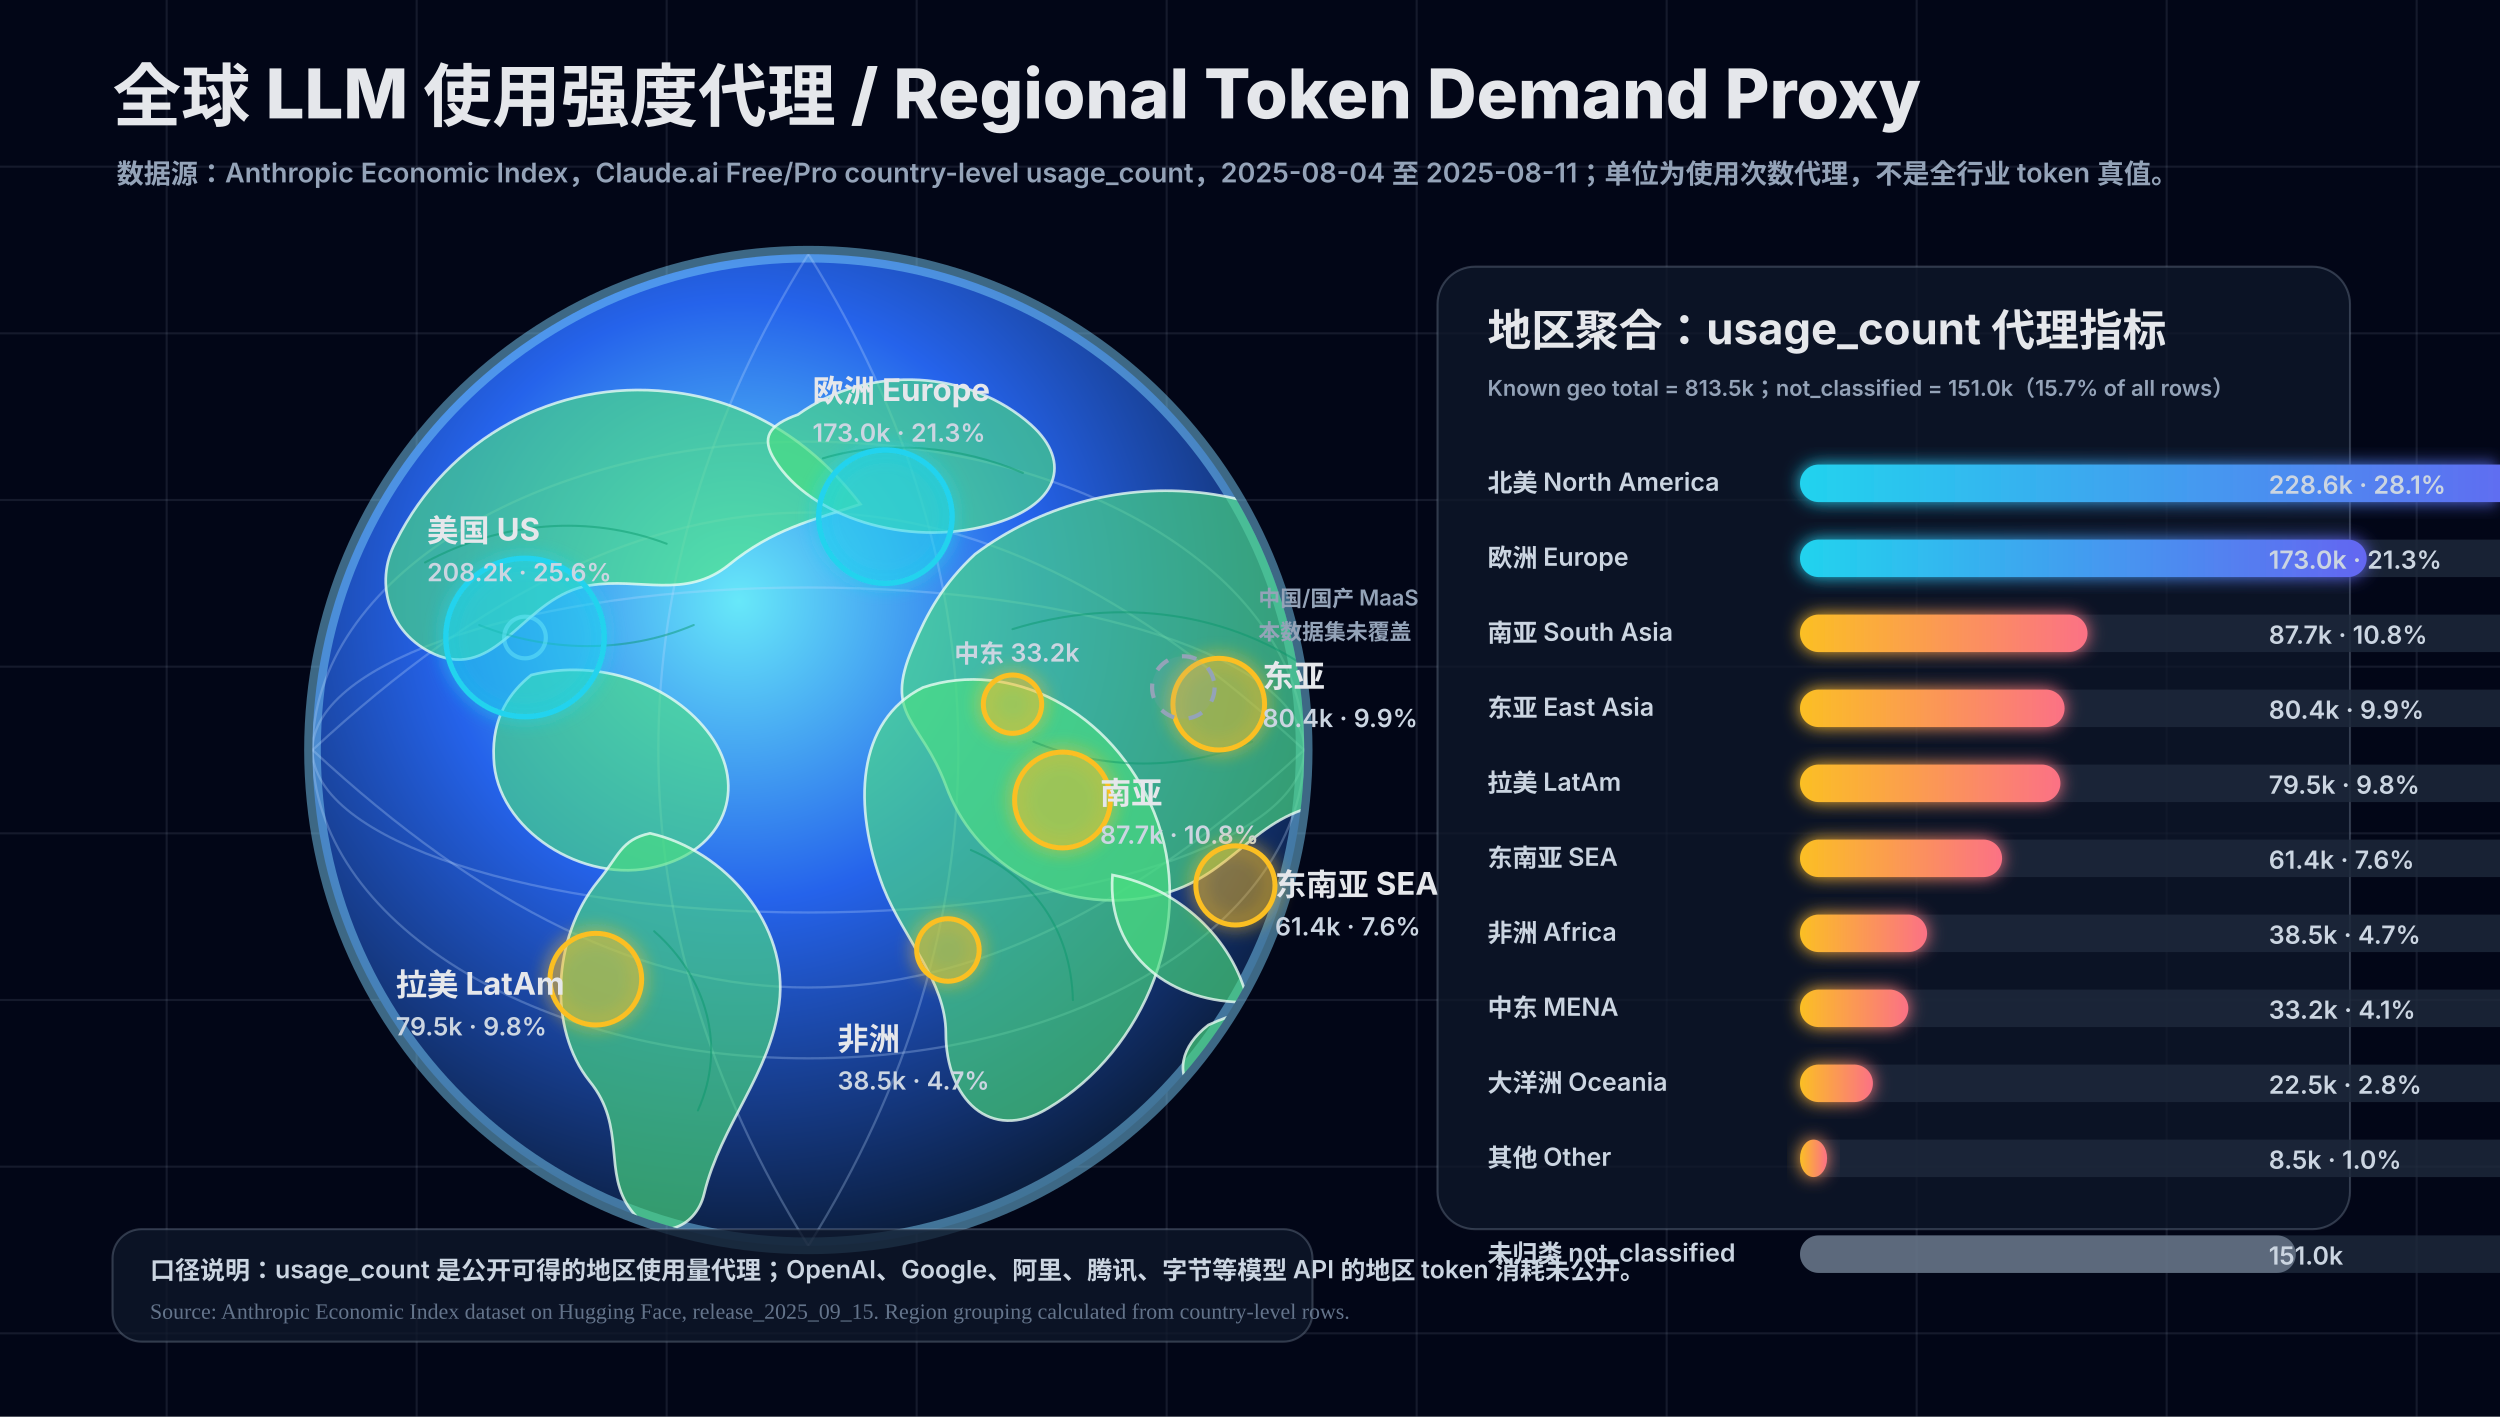
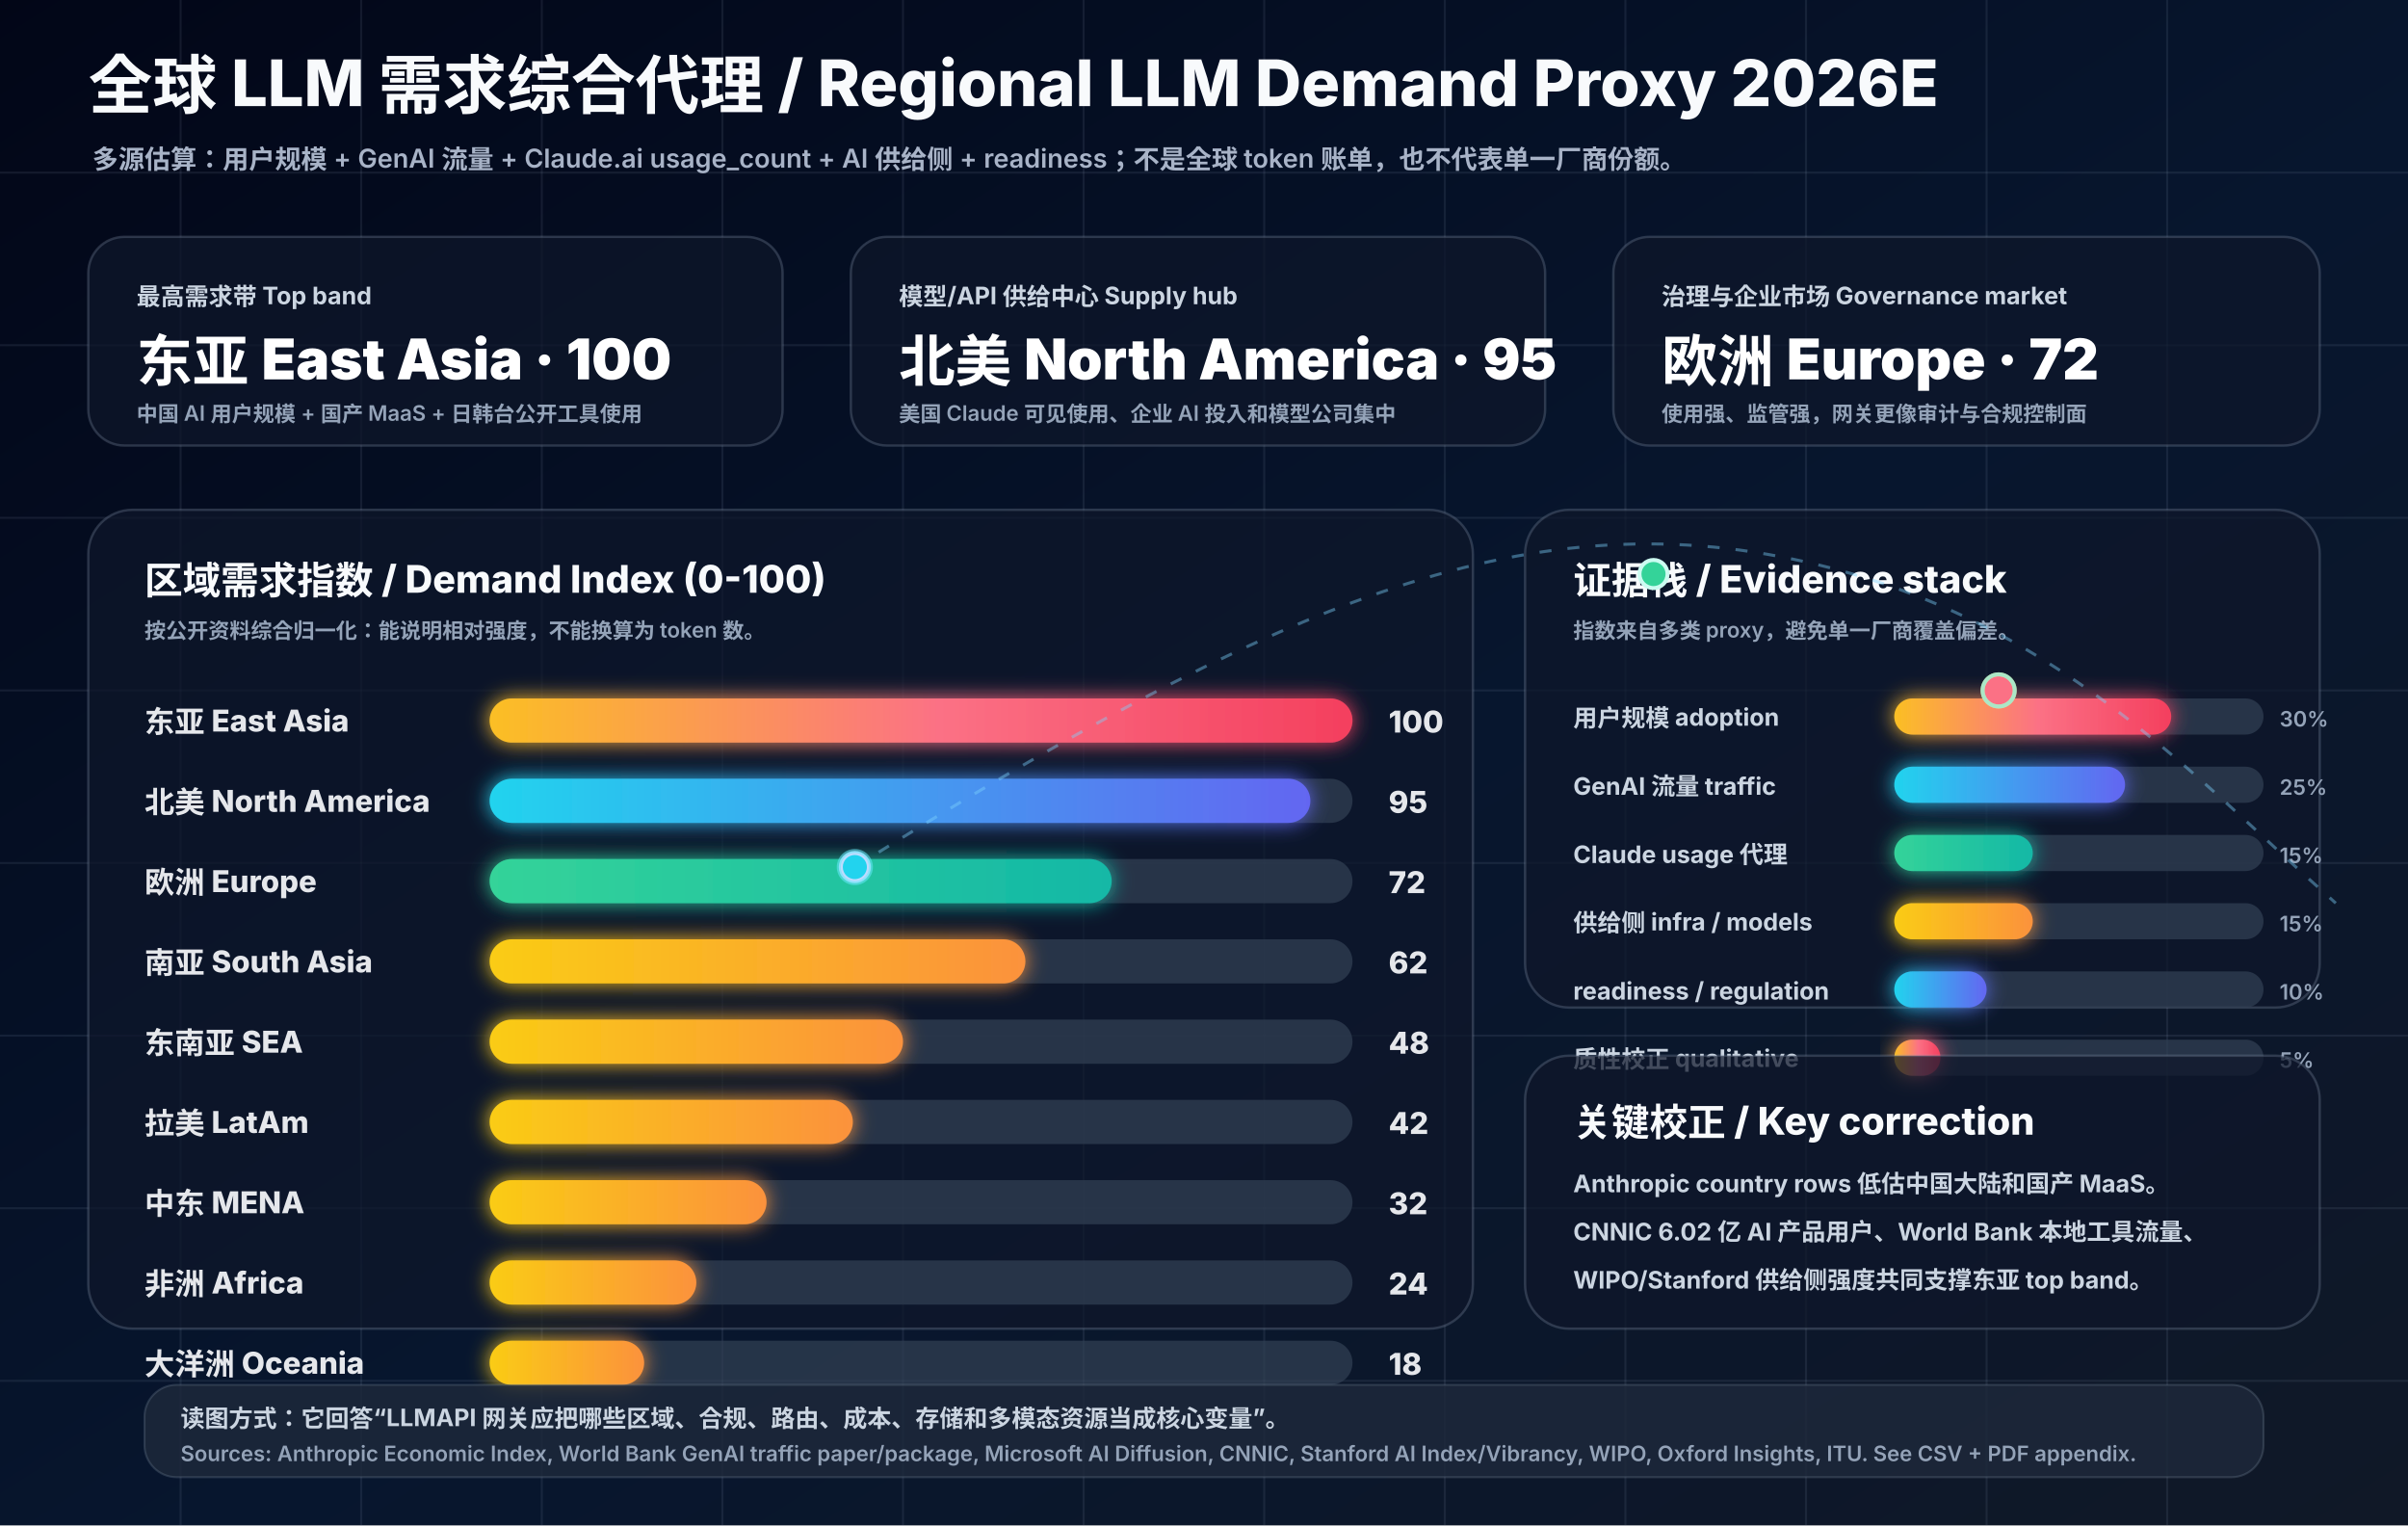
- <svg xmlns="http://www.w3.org/2000/svg" viewBox="0 0 1200 680" role="img" aria-labelledby="title desc">
+ <svg xmlns="http://www.w3.org/2000/svg" viewBox="0 0 1200 760" role="img" aria-labelledby="title desc">
  <defs>
-     <radialGradient id="ocean" cx="43%" cy="35%" r="72%">
-       <stop offset="0%" stop-color="#67e8f9" />
-       <stop offset="42%" stop-color="#2563eb" />
-       <stop offset="100%" stop-color="#06111f" />
-     </radialGradient>
-     <linearGradient id="barBlue" x1="0" x2="1">
+     <linearGradient id="bg" x1="0" y1="0" x2="1" y2="1">
+       <stop offset="0%" stop-color="#020617" />
+       <stop offset="54%" stop-color="#07162e" />
+       <stop offset="100%" stop-color="#101827" />
+     </linearGradient>
+     <linearGradient id="asia" x1="0" x2="1">
+       <stop offset="0%" stop-color="#fbbf24" />
+       <stop offset="52%" stop-color="#fb7185" />
+       <stop offset="100%" stop-color="#f43f5e" />
+     </linearGradient>
+     <linearGradient id="blue" x1="0" x2="1">
      <stop offset="0%" stop-color="#22d3ee" />
      <stop offset="100%" stop-color="#6366f1" />
    </linearGradient>
-     <linearGradient id="barAmber" x1="0" x2="1">
-       <stop offset="0%" stop-color="#fbbf24" />
-       <stop offset="100%" stop-color="#fb7185" />
+     <linearGradient id="green" x1="0" x2="1">
+       <stop offset="0%" stop-color="#34d399" />
+       <stop offset="100%" stop-color="#14b8a6" />
    </linearGradient>
-     <filter id="glow" x="-45%" y="-45%" width="190%" height="190%">
-       <feGaussianBlur stdDeviation="4" result="blur" />
+     <linearGradient id="warm" x1="0" x2="1">
+       <stop offset="0%" stop-color="#facc15" />
+       <stop offset="100%" stop-color="#fb923c" />
+     </linearGradient>
+     <filter id="glow" x="-30%" y="-60%" width="180%" height="220%">
+       <feGaussianBlur stdDeviation="5" result="blur" />
      <feMerge>
        <feMergeNode in="blur" />
        <feMergeNode in="SourceGraphic" />
      </feMerge>
    </filter>
-     <clipPath id="globeClip">
-       <circle cx="388" cy="360" r="238" />
-     </clipPath>
    <style>
-       .bg { fill: #020617; }
-       .grid { stroke: rgba(148, 163, 184, .13); stroke-width: 1; fill: none; }
-       .title { font-family: ui-sans-serif, system-ui, -apple-system, BlinkMacSystemFont, "Segoe UI", sans-serif; fill: #e5e7eb; font-size: 33px; font-weight: 820; letter-spacing: 0; }
-       .subtitle { font-family: ui-sans-serif, system-ui, -apple-system, BlinkMacSystemFont, "Segoe UI", sans-serif; fill: #94a3b8; font-size: 13px; font-weight: 560; letter-spacing: 0; }
-       .label { font-family: ui-sans-serif, system-ui, -apple-system, BlinkMacSystemFont, "Segoe UI", sans-serif; fill: #e5e7eb; font-size: 15px; font-weight: 740; letter-spacing: 0; }
-       .small { font-family: ui-sans-serif, system-ui, -apple-system, BlinkMacSystemFont, "Segoe UI", sans-serif; fill: #cbd5e1; font-size: 12px; font-weight: 620; letter-spacing: 0; }
-       .tiny { font-family: ui-sans-serif, system-ui, -apple-system, BlinkMacSystemFont, "Segoe UI", sans-serif; fill: #94a3b8; font-size: 10.5px; font-weight: 620; letter-spacing: 0; }
-       .panel { fill: rgba(15, 23, 42, .78); stroke: rgba(148, 163, 184, .30); stroke-width: 1; }
-       .ocean { fill: url(#ocean); stroke: rgba(125, 211, 252, .48); stroke-width: 8; }
-       .latlon { fill: none; stroke: rgba(191, 219, 254, .28); stroke-width: 1.1; }
-       .land { fill: rgba(74, 222, 128, .64); stroke: rgba(236, 253, 245, .78); stroke-width: 1.3; }
-       .terrain { fill: none; stroke: rgba(5, 150, 105, .45); stroke-width: 1; stroke-linecap: round; }
-       .bubble { fill: rgba(34, 211, 238, .32); stroke: #22d3ee; stroke-width: 2.6; filter: url(#glow); }
-       .bubble2 { fill: rgba(251, 191, 36, .28); stroke: #fbbf24; stroke-width: 2.4; filter: url(#glow); }
-       .missing { fill: rgba(148, 163, 184, .15); stroke: #94a3b8; stroke-width: 2; stroke-dasharray: 7 7; }
-       .barBg { fill: rgba(30, 41, 59, .82); }
-       .bar { fill: url(#barBlue); filter: url(#glow); }
-       .barWarm { fill: url(#barAmber); filter: url(#glow); }
-       .barUnknown { fill: rgba(148, 163, 184, .55); }
-       .source { fill: #64748b; font-size: 10.5px; }
-       .pulse { fill: none; stroke: #67e8f9; stroke-width: 2; opacity: .5; animation: pulse 2.8s ease-out infinite; }
-       @keyframes pulse { 0% { r: 8; opacity: .55; } 100% { r: 46; opacity: 0; } }
+       .bg { fill: url(#bg); }
+       .grid { stroke: rgba(148, 163, 184, .12); stroke-width: 1; }
+       .title { font: 820 32px ui-sans-serif, system-ui, -apple-system, BlinkMacSystemFont, "Segoe UI", sans-serif; fill: #f8fafc; letter-spacing: 0; }
+       .subtitle { font: 640 13px ui-sans-serif, system-ui, -apple-system, BlinkMacSystemFont, "Segoe UI", sans-serif; fill: #a8b3c7; letter-spacing: 0; }
+       .h2 { font: 800 19px ui-sans-serif, system-ui, -apple-system, BlinkMacSystemFont, "Segoe UI", sans-serif; fill: #f8fafc; letter-spacing: 0; }
+       .label { font: 760 15px ui-sans-serif, system-ui, -apple-system, BlinkMacSystemFont, "Segoe UI", sans-serif; fill: #e5e7eb; letter-spacing: 0; }
+       .small { font: 650 12px ui-sans-serif, system-ui, -apple-system, BlinkMacSystemFont, "Segoe UI", sans-serif; fill: #cbd5e1; letter-spacing: 0; }
+       .tiny { font: 620 10.6px ui-sans-serif, system-ui, -apple-system, BlinkMacSystemFont, "Segoe UI", sans-serif; fill: #94a3b8; letter-spacing: 0; }
+       .num { font: 860 28px ui-sans-serif, system-ui, -apple-system, BlinkMacSystemFont, "Segoe UI", sans-serif; fill: #ffffff; letter-spacing: 0; }
+       .panel { fill: rgba(15, 23, 42, .72); stroke: rgba(148, 163, 184, .26); stroke-width: 1.2; }
+       .chip { fill: rgba(30, 41, 59, .82); stroke: rgba(148, 163, 184, .22); stroke-width: 1; }
+       .track { fill: rgba(51, 65, 85, .70); }
+       .barAsia { fill: url(#asia); filter: url(#glow); }
+       .barBlue { fill: url(#blue); filter: url(#glow); }
+       .barGreen { fill: url(#green); filter: url(#glow); }
+       .barWarm { fill: url(#warm); filter: url(#glow); }
+       .dotAsia { fill: #fb7185; stroke: #fde68a; stroke-width: 2; }
+       .dotBlue { fill: #22d3ee; stroke: #bfdbfe; stroke-width: 2; }
+       .dotGreen { fill: #34d399; stroke: #ccfbf1; stroke-width: 2; }
+       .muted { fill: #64748b; }
+       .mapLand { fill: rgba(45, 212, 191, .28); stroke: rgba(165, 243, 252, .42); stroke-width: 1.2; }
+       .route { fill: none; stroke: rgba(125, 211, 252, .42); stroke-width: 1.5; stroke-dasharray: 6 8; }
+       .pulse { fill: none; stroke: #67e8f9; stroke-width: 2; opacity: .55; animation: pulse 2.6s ease-out infinite; }
+       @keyframes pulse { 0% { r: 8; opacity: .55; } 100% { r: 42; opacity: 0; } }
    </style>
  </defs>
-   <rect class="bg" width="1200" height="680" />
-   <path class="grid" d="M0 80H1200M0 160H1200M0 240H1200M0 320H1200M0 400H1200M0 480H1200M0 560H1200M0 640H1200" />
-   <path class="grid" d="M80 0V680M200 0V680M320 0V680M440 0V680M560 0V680M680 0V680M800 0V680M920 0V680M1040 0V680M1160 0V680" />
-   <text x="54" y="58" class="title">全球 LLM 使用强度代理 / Regional Token Demand Proxy</text>
-   <text x="56" y="88" class="subtitle">数据源：Anthropic Economic Index，Claude.ai Free/Pro country-level usage_count，2025-08-04 至 2025-08-11；单位为使用次数代理，不是全行业 token 真值。</text>
-   <circle cx="388" cy="360" r="238" class="ocean" />
-   <g clip-path="url(#globeClip)">
-     <ellipse cx="388" cy="360" rx="238" ry="78" class="latlon" />
-     <ellipse cx="388" cy="360" rx="238" ry="148" class="latlon" />
-     <path class="latlon" d="M150 360C232 284 309 246 388 246s156 38 238 114" />
-     <path class="latlon" d="M150 360C232 436 309 474 388 474s156-38 238-114" />
-     <path class="latlon" d="M388 122C340 199 316 279 316 360s24 161 72 238" />
-     <path class="latlon" d="M388 122C436 199 460 279 460 360s-24 161-72 238" />
-     <path class="land" d="M190 260c25-50 77-78 131-72 38 4 69 24 92 54-24 8-42 12-63 29-21 17-43 6-67 10-31 5-43 44-72 34-24-9-32-35-21-55z" />
-     <path class="land" d="M255 324c32-8 68 4 86 29 18 25 7 55-26 63-35 9-77-18-78-52-1-20 8-32 18-40z" />
-     <path class="land" d="M312 400c36 8 67 44 62 82-4 33-28 58-36 91-4 17-23 24-35 8-14-18-2-40-20-62-20-25-18-69 4-96 10-12 11-20 25-23z" />
-     <path class="land" d="M383 199c35-25 83-21 112 5 20 18 13 39-20 48-40 11-86-4-103-31-7-11-3-17 11-22z" />
-     <path class="land" d="M468 266c63-47 151-38 196 16 34 41 17 93-33 105-33 8-42 38-82 44-44 7-82-18-95-54-12-32-30-33-16-66 7-17 15-31 30-45z" />
-     <path class="land" d="M443 330c42-14 91 11 111 60 21 52-4 114-51 142-28 17-49-5-49-36 0-25-20-45-30-70-15-39-13-80 19-96z" />
-     <path class="land" d="M534 420c31 6 58 30 65 61-36 1-68-22-65-61z" />
-     <path class="land" d="M580 492c45-21 94-5 122 27-30 30-96 36-127 8-12-11-8-25 5-35z" />
-     <path class="terrain" d="M204 270c37-20 79-23 116-9M230 300c32 13 70 14 103 0M395 220c30-9 66-6 96 7M486 302c52-16 105-8 145 21M496 356c34 14 72 14 105 0M466 408c30 13 48 38 49 72M314 447c25 22 35 55 21 86M592 516c29 10 63 11 91 0" />
+   <rect class="bg" width="1200" height="760" />
+   <path class="grid" d="M0 86H1200M0 172H1200M0 258H1200M0 344H1200M0 430H1200M0 516H1200M0 602H1200M0 688H1200" />
+   <path class="grid" d="M90 0V760M180 0V760M270 0V760M360 0V760M450 0V760M540 0V760M630 0V760M720 0V760M810 0V760M900 0V760M990 0V760M1080 0V760" />
+   <text x="44" y="54" class="title">全球 LLM 需求综合代理 / Regional LLM Demand Proxy 2026E</text>
+   <text x="46" y="84" class="subtitle">多源估算：用户规模 + GenAI 流量 + Claude.ai usage_count + AI 供给侧 + readiness；不是全球 token 账单，也不代表单一厂商份额。</text>
+   <g transform="translate(44 118)">
+     <rect class="panel" width="346" height="104" rx="18" />
+     <text x="24" y="34" class="small">最高需求带 Top band</text>
+     <text x="24" y="72" class="num">东亚 East Asia · 100</text>
+     <text x="24" y="92" class="tiny">中国 AI 用户规模 + 国产 MaaS + 日韩台公开工具使用</text>
  </g>
-   <circle cx="252" cy="306" r="38" class="bubble" />
-   <circle cx="252" cy="306" r="10" class="pulse" />
-   <text x="205" y="260" class="label">美国 US</text>
-   <text x="205" y="279" class="small">208.2k · 25.6%</text>
-   <circle cx="425" cy="248" r="32" class="bubble" />
-   <text x="390" y="193" class="label">欧洲 Europe</text>
-   <text x="390" y="212" class="small">173.0k · 21.3%</text>
-   <circle cx="510" cy="384" r="23" class="bubble2" />
-   <text x="528" y="386" class="label">南亚</text>
-   <text x="528" y="405" class="small">87.7k · 10.8%</text>
-   <circle cx="585" cy="338" r="22" class="bubble2" />
-   <text x="606" y="330" class="label">东亚</text>
-   <text x="606" y="349" class="small">80.4k · 9.9%</text>
-   <circle cx="286" cy="470" r="22" class="bubble2" />
-   <text x="190" y="478" class="label">拉美 LatAm</text>
-   <text x="190" y="497" class="small">79.5k · 9.8%</text>
-   <circle cx="593" cy="425" r="19" class="bubble2" />
-   <text x="612" y="430" class="label">东南亚 SEA</text>
-   <text x="612" y="449" class="small">61.4k · 7.6%</text>
-   <circle cx="455" cy="456" r="15" class="bubble2" />
-   <text x="402" y="504" class="label">非洲</text>
-   <text x="402" y="523" class="small">38.5k · 4.7%</text>
-   <circle cx="486" cy="338" r="14" class="bubble2" />
-   <text x="458" y="318" class="small">中东 33.2k</text>
-   <circle cx="568" cy="330" r="15" class="missing" />
-   <text x="604" y="291" class="tiny">中国/国产 MaaS</text>
-   <text x="604" y="307" class="tiny">本数据集未覆盖</text>
-   <g transform="translate(690 128)">
-     <rect class="panel" width="438" height="462" rx="18" />
-     <text x="24" y="38" class="label" style="font-size:21px">地区聚合：usage_count 代理指标</text>
-     <text x="24" y="62" class="tiny">Known geo total = 813.5k；not_classified = 151.0k（15.7% of all rows）</text>
-     <g transform="translate(24 92)">
-       <text x="0" y="16" class="small">北美 North America</text>
-       <rect x="150" y="3" width="360" height="18" rx="9" class="barBg" />
-       <rect x="150" y="3" width="360" height="18" rx="9" class="bar" />
-       <text x="375" y="17" class="small">228.6k · 28.1%</text>
-       <text x="0" y="52" class="small">欧洲 Europe</text>
-       <rect x="150" y="39" width="360" height="18" rx="9" class="barBg" />
-       <rect x="150" y="39" width="272" height="18" rx="9" class="bar" />
-       <text x="375" y="53" class="small">173.0k · 21.3%</text>
-       <text x="0" y="88" class="small">南亚 South Asia</text>
-       <rect x="150" y="75" width="360" height="18" rx="9" class="barBg" />
-       <rect x="150" y="75" width="138" height="18" rx="9" class="barWarm" />
-       <text x="375" y="89" class="small">87.7k · 10.8%</text>
-       <text x="0" y="124" class="small">东亚 East Asia</text>
-       <rect x="150" y="111" width="360" height="18" rx="9" class="barBg" />
-       <rect x="150" y="111" width="127" height="18" rx="9" class="barWarm" />
-       <text x="375" y="125" class="small">80.4k · 9.9%</text>
-       <text x="0" y="160" class="small">拉美 LatAm</text>
-       <rect x="150" y="147" width="360" height="18" rx="9" class="barBg" />
-       <rect x="150" y="147" width="125" height="18" rx="9" class="barWarm" />
-       <text x="375" y="161" class="small">79.5k · 9.8%</text>
-       <text x="0" y="196" class="small">东南亚 SEA</text>
-       <rect x="150" y="183" width="360" height="18" rx="9" class="barBg" />
-       <rect x="150" y="183" width="97" height="18" rx="9" class="barWarm" />
-       <text x="375" y="197" class="small">61.4k · 7.6%</text>
-       <text x="0" y="232" class="small">非洲 Africa</text>
-       <rect x="150" y="219" width="360" height="18" rx="9" class="barBg" />
-       <rect x="150" y="219" width="61" height="18" rx="9" class="barWarm" />
-       <text x="375" y="233" class="small">38.5k · 4.7%</text>
-       <text x="0" y="268" class="small">中东 MENA</text>
-       <rect x="150" y="255" width="360" height="18" rx="9" class="barBg" />
-       <rect x="150" y="255" width="52" height="18" rx="9" class="barWarm" />
-       <text x="375" y="269" class="small">33.2k · 4.1%</text>
-       <text x="0" y="304" class="small">大洋洲 Oceania</text>
-       <rect x="150" y="291" width="360" height="18" rx="9" class="barBg" />
-       <rect x="150" y="291" width="35" height="18" rx="9" class="barWarm" />
-       <text x="375" y="305" class="small">22.5k · 2.8%</text>
-       <text x="0" y="340" class="small">其他 Other</text>
-       <rect x="150" y="327" width="360" height="18" rx="9" class="barBg" />
-       <rect x="150" y="327" width="13" height="18" rx="9" class="barWarm" />
-       <text x="375" y="341" class="small">8.5k · 1.0%</text>
-       <text x="0" y="386" class="small">未归类 not_classified</text>
-       <rect x="150" y="373" width="360" height="18" rx="9" class="barBg" />
-       <rect x="150" y="373" width="238" height="18" rx="9" class="barUnknown" />
-       <text x="375" y="387" class="small">151.0k</text>
+   <g transform="translate(424 118)">
+     <rect class="panel" width="346" height="104" rx="18" />
+     <text x="24" y="34" class="small">模型/API 供给中心 Supply hub</text>
+     <text x="24" y="72" class="num">北美 North America · 95</text>
+     <text x="24" y="92" class="tiny">美国 Claude 可见使用、企业 AI 投入和模型公司集中</text>
+   </g>
+   <g transform="translate(804 118)">
+     <rect class="panel" width="352" height="104" rx="18" />
+     <text x="24" y="34" class="small">治理与企业市场 Governance market</text>
+     <text x="24" y="72" class="num">欧洲 Europe · 72</text>
+     <text x="24" y="92" class="tiny">使用强、监管强，网关更像审计与合规控制面</text>
+   </g>
+   <g transform="translate(44 254)">
+     <rect class="panel" width="690" height="408" rx="22" />
+     <text x="28" y="42" class="h2">区域需求指数 / Demand Index (0-100)</text>
+     <text x="28" y="64" class="tiny">按公开资料综合归一化：能说明相对强度，不能换算为 token 数。</text>
+     <g transform="translate(28 94)">
+       <text x="0" y="17" class="label">东亚 East Asia</text>
+       <rect x="172" y="0" width="430" height="22" rx="11" class="track" />
+       <rect x="172" y="0" width="430" height="22" rx="11" class="barAsia" />
+       <text x="620" y="17" class="label">100</text>
+       <text x="0" y="57" class="label">北美 North America</text>
+       <rect x="172" y="40" width="430" height="22" rx="11" class="track" />
+       <rect x="172" y="40" width="409" height="22" rx="11" class="barBlue" />
+       <text x="620" y="57" class="label">95</text>
+       <text x="0" y="97" class="label">欧洲 Europe</text>
+       <rect x="172" y="80" width="430" height="22" rx="11" class="track" />
+       <rect x="172" y="80" width="310" height="22" rx="11" class="barGreen" />
+       <text x="620" y="97" class="label">72</text>
+       <text x="0" y="137" class="label">南亚 South Asia</text>
+       <rect x="172" y="120" width="430" height="22" rx="11" class="track" />
+       <rect x="172" y="120" width="267" height="22" rx="11" class="barWarm" />
+       <text x="620" y="137" class="label">62</text>
+       <text x="0" y="177" class="label">东南亚 SEA</text>
+       <rect x="172" y="160" width="430" height="22" rx="11" class="track" />
+       <rect x="172" y="160" width="206" height="22" rx="11" class="barWarm" />
+       <text x="620" y="177" class="label">48</text>
+       <text x="0" y="217" class="label">拉美 LatAm</text>
+       <rect x="172" y="200" width="430" height="22" rx="11" class="track" />
+       <rect x="172" y="200" width="181" height="22" rx="11" class="barWarm" />
+       <text x="620" y="217" class="label">42</text>
+       <text x="0" y="257" class="label">中东 MENA</text>
+       <rect x="172" y="240" width="430" height="22" rx="11" class="track" />
+       <rect x="172" y="240" width="138" height="22" rx="11" class="barWarm" />
+       <text x="620" y="257" class="label">32</text>
+       <text x="0" y="297" class="label">非洲 Africa</text>
+       <rect x="172" y="280" width="430" height="22" rx="11" class="track" />
+       <rect x="172" y="280" width="103" height="22" rx="11" class="barWarm" />
+       <text x="620" y="297" class="label">24</text>
+       <text x="0" y="337" class="label">大洋洲 Oceania</text>
+       <rect x="172" y="320" width="430" height="22" rx="11" class="track" />
+       <rect x="172" y="320" width="77" height="22" rx="11" class="barWarm" />
+       <text x="620" y="337" class="label">18</text>
    </g>
  </g>
-   <g transform="translate(54 590)">
-     <rect class="panel" width="576" height="54" rx="14" />
-     <text x="18" y="24" class="small">口径说明：usage_count 是公开可得的地区使用量代理；OpenAI、Google、阿里、腾讯、字节等模型 API 的地区 token 消耗未公开。</text>
-     <text x="18" y="43" class="source">Source: Anthropic Economic Index dataset on Hugging Face, release_2025_09_15. Region grouping calculated from country-level rows.</text>
+   <g transform="translate(760 254)">
+     <rect class="panel" width="396" height="248" rx="22" />
+     <text x="24" y="42" class="h2">证据栈 / Evidence stack</text>
+     <text x="24" y="64" class="tiny">指数来自多类 proxy，避免单一厂商覆盖偏差。</text>
+     <g transform="translate(24 92)">
+       <text x="0" y="16" class="small">用户规模 adoption</text>
+       <rect x="160" y="2" width="184" height="18" rx="9" class="track" />
+       <rect x="160" y="2" width="138" height="18" rx="9" class="barAsia" />
+       <text x="352" y="16" class="tiny">30%</text>
+       <text x="0" y="50" class="small">GenAI 流量 traffic</text>
+       <rect x="160" y="36" width="184" height="18" rx="9" class="track" />
+       <rect x="160" y="36" width="115" height="18" rx="9" class="barBlue" />
+       <text x="352" y="50" class="tiny">25%</text>
+       <text x="0" y="84" class="small">Claude usage 代理</text>
+       <rect x="160" y="70" width="184" height="18" rx="9" class="track" />
+       <rect x="160" y="70" width="69" height="18" rx="9" class="barGreen" />
+       <text x="352" y="84" class="tiny">15%</text>
+       <text x="0" y="118" class="small">供给侧 infra / models</text>
+       <rect x="160" y="104" width="184" height="18" rx="9" class="track" />
+       <rect x="160" y="104" width="69" height="18" rx="9" class="barWarm" />
+       <text x="352" y="118" class="tiny">15%</text>
+       <text x="0" y="152" class="small">readiness / regulation</text>
+       <rect x="160" y="138" width="184" height="18" rx="9" class="track" />
+       <rect x="160" y="138" width="46" height="18" rx="9" class="barBlue" />
+       <text x="352" y="152" class="tiny">10%</text>
+       <text x="0" y="186" class="small">质性校正 qualitative</text>
+       <rect x="160" y="172" width="184" height="18" rx="9" class="track" />
+       <rect x="160" y="172" width="23" height="18" rx="9" class="barAsia" />
+       <text x="352" y="186" class="tiny">5%</text>
+     </g>
+   </g>
+   <g transform="translate(760 526)">
+     <rect class="panel" width="396" height="136" rx="22" />
+     <text x="24" y="40" class="h2">关键校正 / Key correction</text>
+     <text x="24" y="68" class="small">Anthropic country rows 低估中国大陆和国产 MaaS。</text>
+     <text x="24" y="92" class="small">CNNIC 6.02 亿 AI 产品用户、World Bank 本地工具流量、</text>
+     <text x="24" y="116" class="small">WIPO/Stanford 供给侧强度共同支撑东亚 top band。</text>
+   </g>
+   <g transform="translate(72 690)">
+     <rect class="chip" width="1056" height="46" rx="16" />
+     <text x="18" y="21" class="small">读图方式：它回答“LLMAPI 网关应把哪些区域、合规、路由、成本、存储和多模态资源当成核心变量”。</text>
+     <text x="18" y="38" class="tiny">Sources: Anthropic Economic Index, World Bank GenAI traffic paper/package, Microsoft AI Diffusion, CNNIC, Stanford AI Index/Vibrancy, WIPO, Oxford Insights, ITU. See CSV + PDF appendix.</text>
+   </g>
+   <g transform="translate(844 112)">
+     <path class="route" d="M-418 320C-210 190-86 136 56 168C180 196 248 274 320 338" />
+     <circle cx="-418" cy="320" r="7" class="dotBlue" />
+     <circle cx="-418" cy="320" r="8" class="pulse" />
+     <circle cx="-20" cy="174" r="7" class="dotGreen" />
+     <circle cx="152" cy="232" r="8" class="dotAsia" />
+     <circle cx="152" cy="232" r="8" class="pulse" />
  </g>
</svg>
